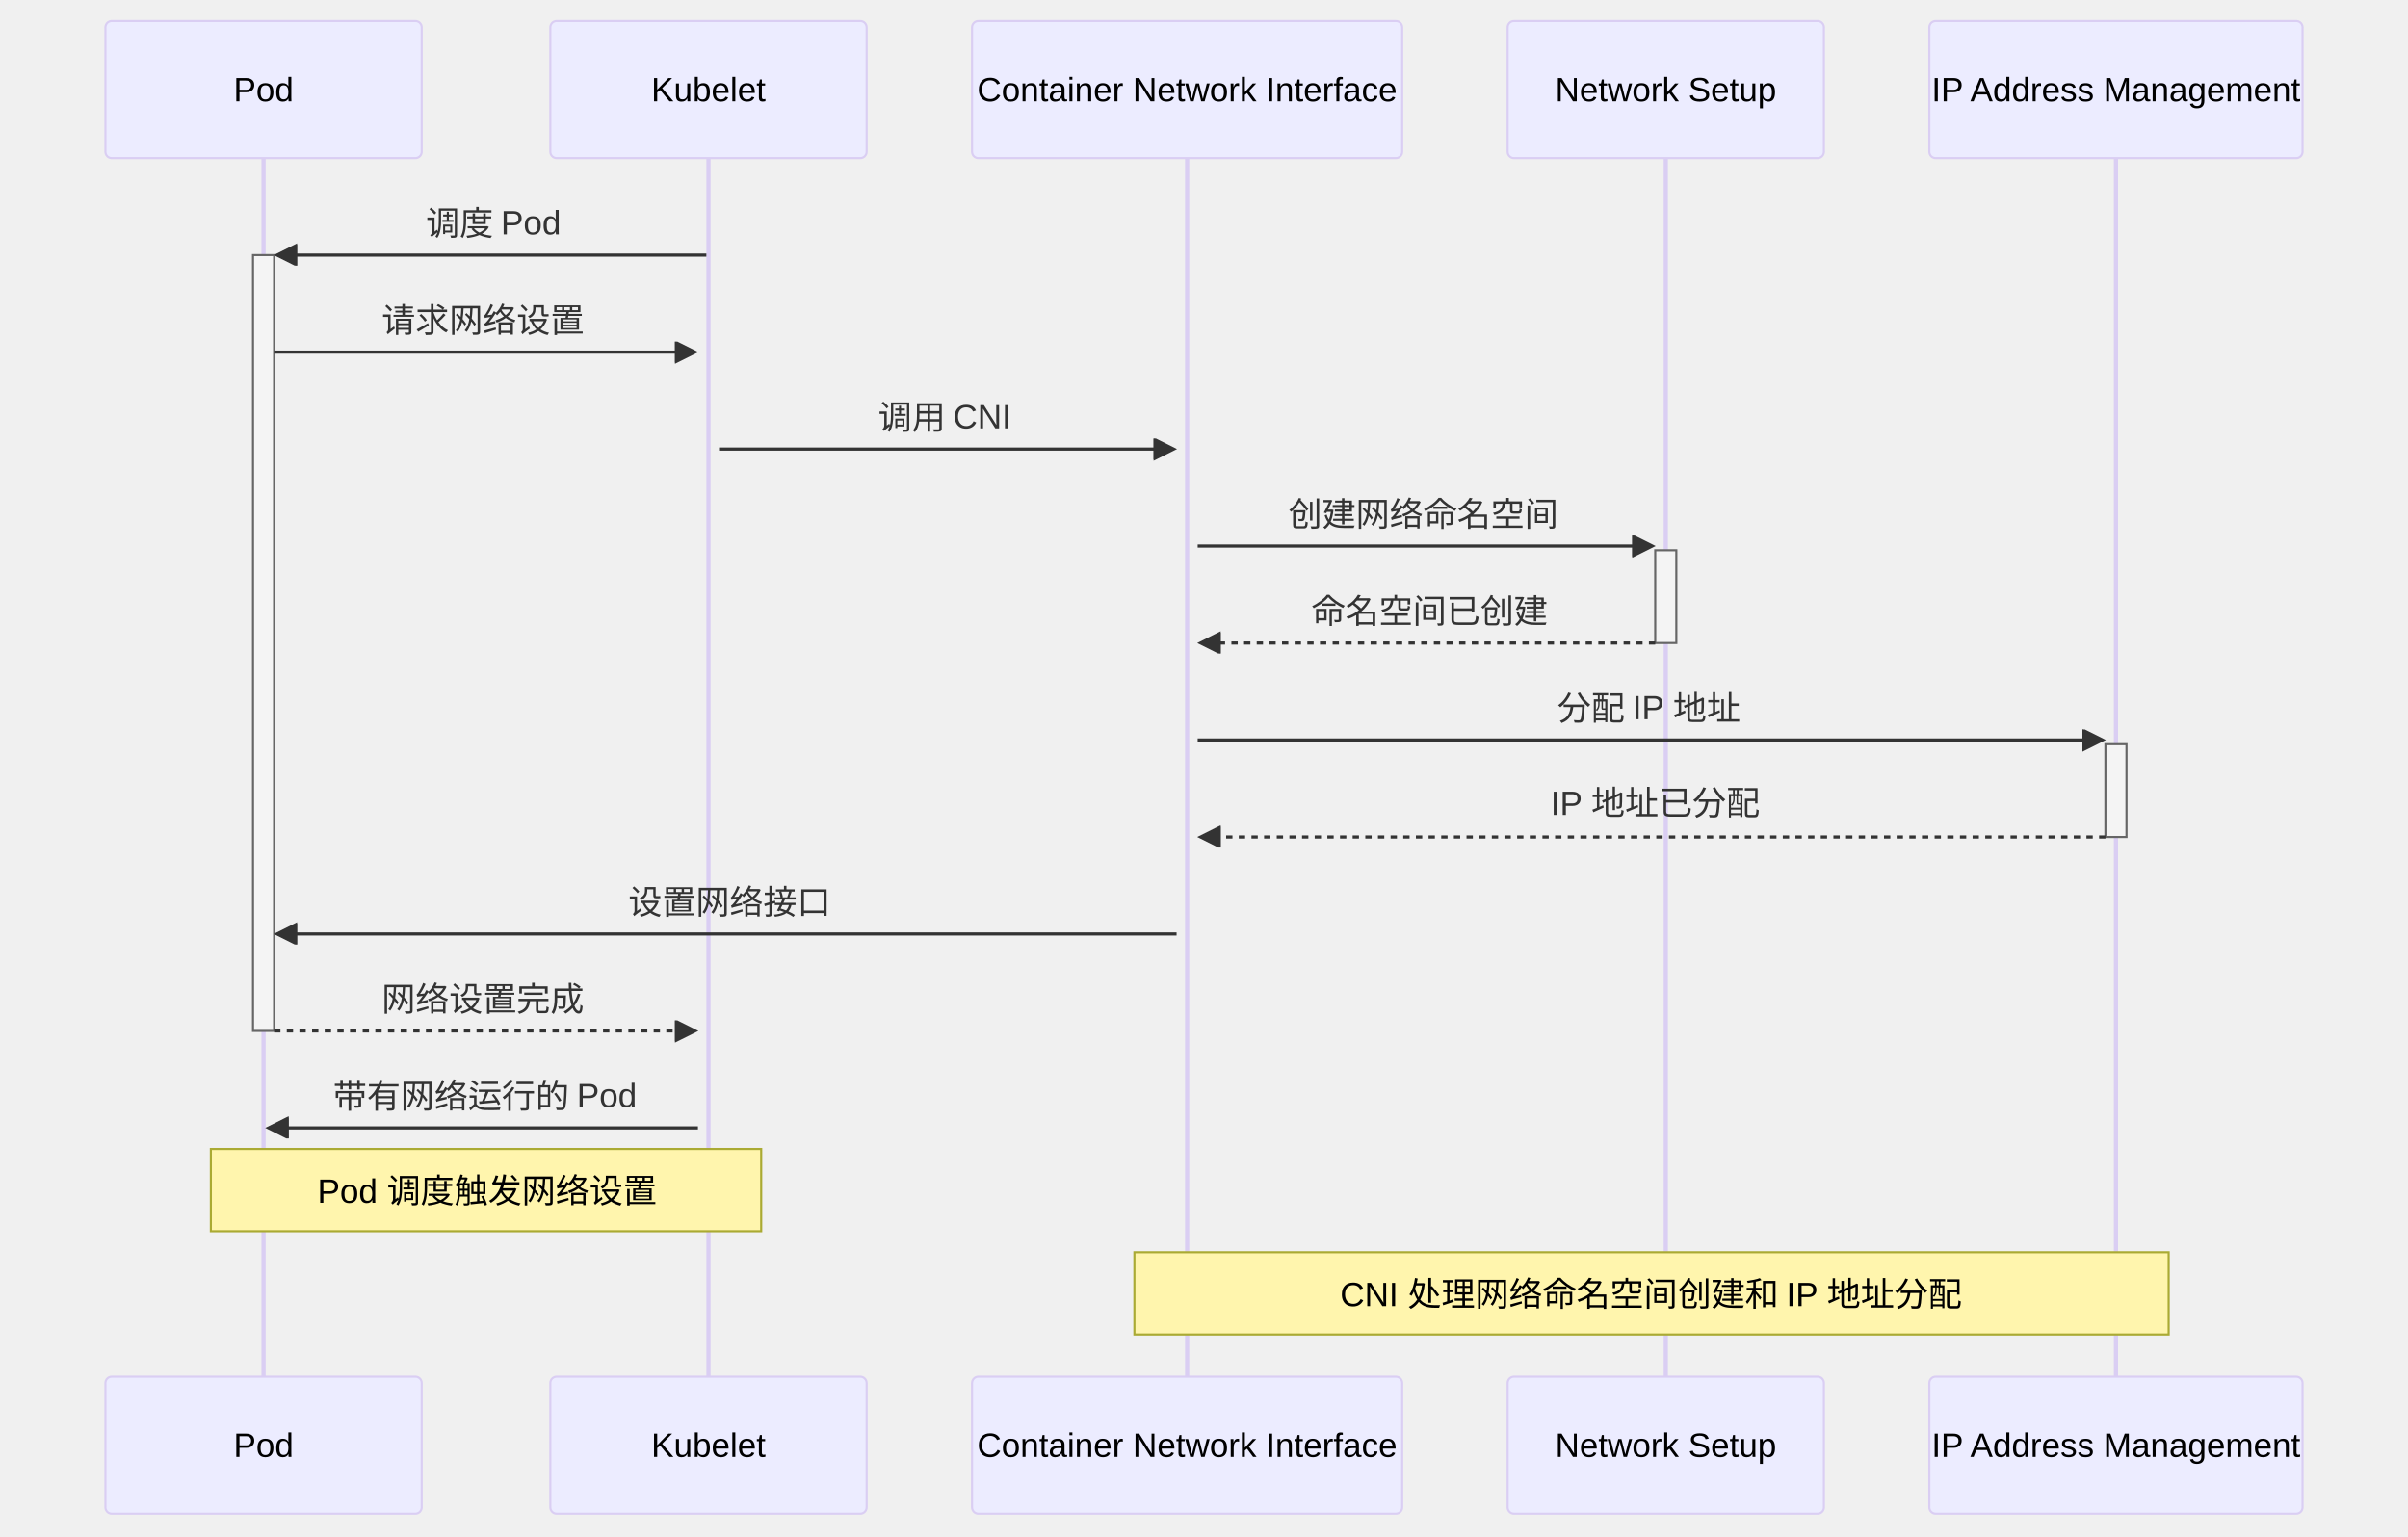
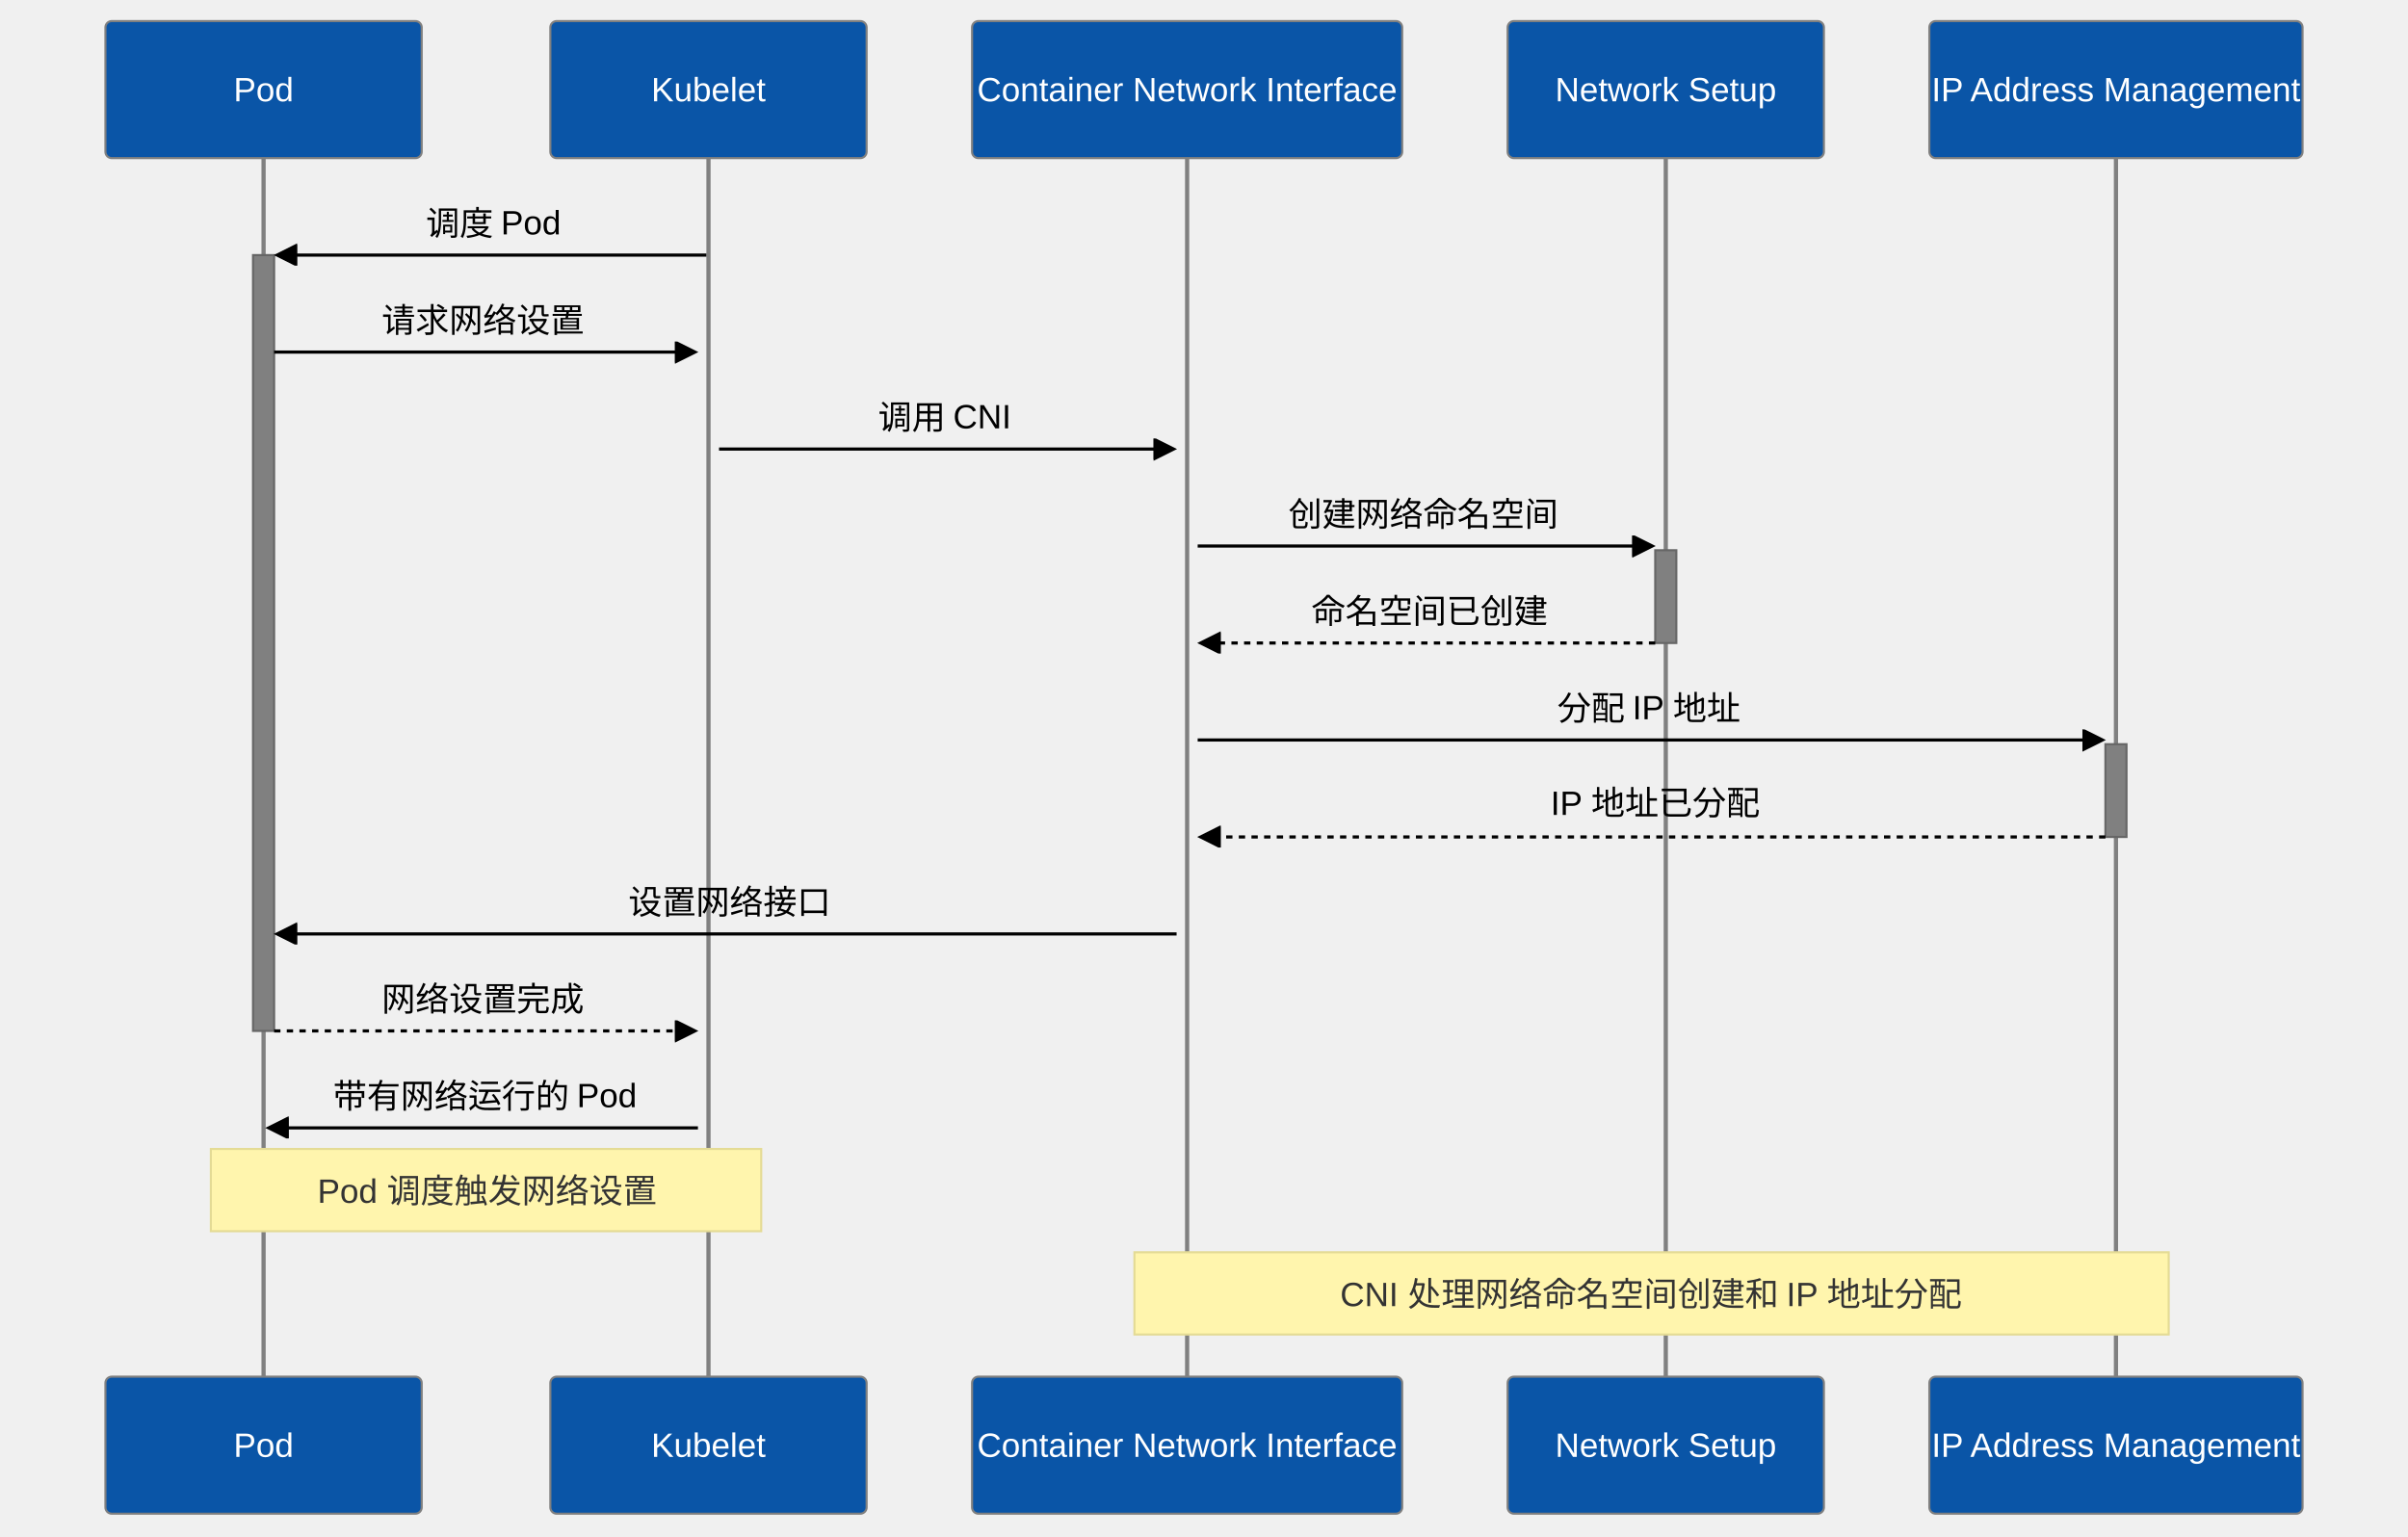
<svg xmlns="http://www.w3.org/2000/svg" aria-roledescription="sequence" role="graphics-document document" viewBox="-50 -10 1142 729" style="max-width: 1142px; background-color: white;" width="100%" id="my-svg">
  <g>
    <rect class="actor actor-bottom" ry="3" rx="3" name="IPAM" height="65" width="177" stroke="#666" fill="#eaeaea" y="643" x="865" />
    <text style="text-anchor: middle; font-size: 16px; font-weight: 400;" class="actor" alignment-baseline="central" dominant-baseline="central" y="675.5" x="953.5">
      <tspan dy="0" x="953.5">IP Address Management</tspan>
    </text>
  </g>
  <g>
    <rect class="actor actor-bottom" ry="3" rx="3" name="NS" height="65" width="150" stroke="#666" fill="#eaeaea" y="643" x="665" />
    <text style="text-anchor: middle; font-size: 16px; font-weight: 400;" class="actor" alignment-baseline="central" dominant-baseline="central" y="675.5" x="740">
      <tspan dy="0" x="740">Network Setup</tspan>
    </text>
  </g>
  <g>
    <rect class="actor actor-bottom" ry="3" rx="3" name="CNI" height="65" width="204" stroke="#666" fill="#eaeaea" y="643" x="411" />
    <text style="text-anchor: middle; font-size: 16px; font-weight: 400;" class="actor" alignment-baseline="central" dominant-baseline="central" y="675.5" x="513">
      <tspan dy="0" x="513">Container Network Interface</tspan>
    </text>
  </g>
  <g>
    <rect class="actor actor-bottom" ry="3" rx="3" name="K" height="65" width="150" stroke="#666" fill="#eaeaea" y="643" x="211" />
    <text style="text-anchor: middle; font-size: 16px; font-weight: 400;" class="actor" alignment-baseline="central" dominant-baseline="central" y="675.5" x="286">
      <tspan dy="0" x="286">Kubelet</tspan>
    </text>
  </g>
  <g>
    <rect class="actor actor-bottom" ry="3" rx="3" name="P" height="65" width="150" stroke="#666" fill="#eaeaea" y="643" x="0" />
    <text style="text-anchor: middle; font-size: 16px; font-weight: 400;" class="actor" alignment-baseline="central" dominant-baseline="central" y="675.5" x="75">
      <tspan dy="0" x="75">Pod</tspan>
    </text>
  </g>
  <g>
    <line stroke="#999" stroke-width="0.5px" class="200" y2="643" x2="953.5" y1="5" x1="953.5" id="actor4" />
    <g id="root-4">
      <rect class="actor actor-top" ry="3" rx="3" name="IPAM" height="65" width="177" stroke="#666" fill="#eaeaea" y="0" x="865" />
      <text style="text-anchor: middle; font-size: 16px; font-weight: 400;" class="actor" alignment-baseline="central" dominant-baseline="central" y="32.5" x="953.5">
        <tspan dy="0" x="953.5">IP Address Management</tspan>
      </text>
    </g>
  </g>
  <g>
    <line stroke="#999" stroke-width="0.5px" class="200" y2="643" x2="740" y1="5" x1="740" id="actor3" />
    <g id="root-3">
      <rect class="actor actor-top" ry="3" rx="3" name="NS" height="65" width="150" stroke="#666" fill="#eaeaea" y="0" x="665" />
      <text style="text-anchor: middle; font-size: 16px; font-weight: 400;" class="actor" alignment-baseline="central" dominant-baseline="central" y="32.5" x="740">
        <tspan dy="0" x="740">Network Setup</tspan>
      </text>
    </g>
  </g>
  <g>
    <line stroke="#999" stroke-width="0.5px" class="200" y2="643" x2="513" y1="5" x1="513" id="actor2" />
    <g id="root-2">
      <rect class="actor actor-top" ry="3" rx="3" name="CNI" height="65" width="204" stroke="#666" fill="#eaeaea" y="0" x="411" />
      <text style="text-anchor: middle; font-size: 16px; font-weight: 400;" class="actor" alignment-baseline="central" dominant-baseline="central" y="32.5" x="513">
        <tspan dy="0" x="513">Container Network Interface</tspan>
      </text>
    </g>
  </g>
  <g>
    <line stroke="#999" stroke-width="0.5px" class="200" y2="643" x2="286" y1="5" x1="286" id="actor1" />
    <g id="root-1">
      <rect class="actor actor-top" ry="3" rx="3" name="K" height="65" width="150" stroke="#666" fill="#eaeaea" y="0" x="211" />
      <text style="text-anchor: middle; font-size: 16px; font-weight: 400;" class="actor" alignment-baseline="central" dominant-baseline="central" y="32.5" x="286">
        <tspan dy="0" x="286">Kubelet</tspan>
      </text>
    </g>
  </g>
  <g>
    <line stroke="#999" stroke-width="0.5px" class="200" y2="643" x2="75" y1="5" x1="75" id="actor0" />
    <g id="root-0">
      <rect class="actor actor-top" ry="3" rx="3" name="P" height="65" width="150" stroke="#666" fill="#eaeaea" y="0" x="0" />
      <text style="text-anchor: middle; font-size: 16px; font-weight: 400;" class="actor" alignment-baseline="central" dominant-baseline="central" y="32.5" x="75">
        <tspan dy="0" x="75">Pod</tspan>
      </text>
    </g>
  </g>
-   <style>#my-svg{font-family:"trebuchet ms",verdana,arial,sans-serif;font-size:16px;fill:#333;}#my-svg .error-icon{fill:#552222;}#my-svg .error-text{fill:#552222;stroke:#552222;}#my-svg .edge-thickness-normal{stroke-width:2px;}#my-svg .edge-thickness-thick{stroke-width:3.5px;}#my-svg .edge-pattern-solid{stroke-dasharray:0;}#my-svg .edge-pattern-dashed{stroke-dasharray:3;}#my-svg .edge-pattern-dotted{stroke-dasharray:2;}#my-svg .marker{fill:#333333;stroke:#333333;}#my-svg .marker.cross{stroke:#333333;}#my-svg svg{font-family:"trebuchet ms",verdana,arial,sans-serif;font-size:16px;}#my-svg .actor{stroke:hsl(259.626, 59.777%, 87.902%);fill:#ECECFF;}#my-svg text.actor&gt;tspan{fill:black;stroke:none;}#my-svg .actor-line{stroke:grey;}#my-svg .messageLine0{stroke-width:1.5;stroke-dasharray:none;stroke:#333;}#my-svg .messageLine1{stroke-width:1.5;stroke-dasharray:2,2;stroke:#333;}#my-svg #arrowhead path{fill:#333;stroke:#333;}#my-svg .sequenceNumber{fill:white;}#my-svg #sequencenumber{fill:#333;}#my-svg #crosshead path{fill:#333;stroke:#333;}#my-svg .messageText{fill:#333;stroke:none;}#my-svg .labelBox{stroke:hsl(259.626, 59.777%, 87.902%);fill:#ECECFF;}#my-svg .labelText,#my-svg .labelText&gt;tspan{fill:black;stroke:none;}#my-svg .loopText,#my-svg .loopText&gt;tspan{fill:black;stroke:none;}#my-svg .loopLine{stroke-width:2px;stroke-dasharray:2,2;stroke:hsl(259.626, 59.777%, 87.902%);fill:hsl(259.626, 59.777%, 87.902%);}#my-svg .note{stroke:#aaaa33;fill:#fff5ad;}#my-svg .noteText,#my-svg .noteText&gt;tspan{fill:black;stroke:none;}#my-svg .activation0{fill:#f4f4f4;stroke:#666;}#my-svg .activation1{fill:#f4f4f4;stroke:#666;}#my-svg .activation2{fill:#f4f4f4;stroke:#666;}#my-svg .actorPopupMenu{position:absolute;}#my-svg .actorPopupMenuPanel{position:absolute;fill:#ECECFF;box-shadow:0px 8px 16px 0px rgba(0,0,0,0.2);filter:drop-shadow(3px 5px 2px rgb(0 0 0 / 0.4));}#my-svg .actor-man line{stroke:hsl(259.626, 59.777%, 87.902%);fill:#ECECFF;}#my-svg .actor-man circle,#my-svg line{stroke:hsl(259.626, 59.777%, 87.902%);fill:#ECECFF;stroke-width:2px;}#my-svg :root{--mermaid-font-family:"trebuchet ms",verdana,arial,sans-serif;}</style>
+   <style>#my-svg{font-family:"trebuchet ms",verdana,arial,sans-serif;font-size:16px;fill:black;}#my-svg .error-icon{fill:hsl(31.338, 88.701%, 39.706%);}#my-svg .error-text{fill:black;stroke:black;}#my-svg .edge-thickness-normal{stroke-width:2px;}#my-svg .edge-thickness-thick{stroke-width:3.5px;}#my-svg .edge-pattern-solid{stroke-dasharray:0;}#my-svg .edge-pattern-dashed{stroke-dasharray:3;}#my-svg .edge-pattern-dotted{stroke-dasharray:2;}#my-svg .marker{fill:#0b0b0b;stroke:#0b0b0b;}#my-svg .marker.cross{stroke:#0b0b0b;}#my-svg svg{font-family:"trebuchet ms",verdana,arial,sans-serif;font-size:16px;}#my-svg .actor{stroke:gray;fill:#0a55a7;}#my-svg text.actor&gt;tspan{fill:white;stroke:none;}#my-svg .actor-line{stroke:grey;}#my-svg .messageLine0{stroke-width:1.5;stroke-dasharray:none;stroke:black;}#my-svg .messageLine1{stroke-width:1.5;stroke-dasharray:2,2;stroke:black;}#my-svg #arrowhead path{fill:black;stroke:black;}#my-svg .sequenceNumber{fill:#f4f4f4;}#my-svg #sequencenumber{fill:black;}#my-svg #crosshead path{fill:black;stroke:black;}#my-svg .messageText{fill:black;stroke:none;}#my-svg .labelBox{stroke:gray;fill:#0a55a7;}#my-svg .labelText,#my-svg .labelText&gt;tspan{fill:white;stroke:none;}#my-svg .loopText,#my-svg .loopText&gt;tspan{fill:white;stroke:none;}#my-svg .loopLine{stroke-width:2px;stroke-dasharray:2,2;stroke:gray;fill:gray;}#my-svg .note{stroke:hsl(52.683, 60%, 73.922%);fill:#fff5ad;}#my-svg .noteText,#my-svg .noteText&gt;tspan{fill:#333;stroke:none;}#my-svg .activation0{fill:gray;stroke:hsl(0, 0%, 40.196%);}#my-svg .activation1{fill:gray;stroke:hsl(0, 0%, 40.196%);}#my-svg .activation2{fill:gray;stroke:hsl(0, 0%, 40.196%);}#my-svg .actorPopupMenu{position:absolute;}#my-svg .actorPopupMenuPanel{position:absolute;fill:#0a55a7;box-shadow:0px 8px 16px 0px rgba(0,0,0,0.2);filter:drop-shadow(3px 5px 2px rgb(0 0 0 / 0.4));}#my-svg .actor-man line{stroke:gray;fill:#0a55a7;}#my-svg .actor-man circle,#my-svg line{stroke:gray;fill:#0a55a7;stroke-width:2px;}#my-svg :root{--mermaid-font-family:"trebuchet ms",verdana,arial,sans-serif;}</style>
  <g />
  <defs>
    <symbol height="24" width="24" id="computer">
      <path d="M2 2v13h20v-13h-20zm18 11h-16v-9h16v9zm-10.228 6l.466-1h3.524l.467 1h-4.457zm14.228 3h-24l2-6h2.104l-1.33 4h18.45l-1.297-4h2.073l2 6zm-5-10h-14v-7h14v7z" transform="scale(.5)" />
    </symbol>
  </defs>
  <defs>
    <symbol clip-rule="evenodd" fill-rule="evenodd" id="database">
      <path d="M12.258.001l.256.004.255.005.253.008.251.01.249.012.247.015.246.016.242.019.241.02.239.023.236.024.233.027.231.028.229.031.225.032.223.034.22.036.217.038.214.04.211.041.208.043.205.045.201.046.198.048.194.05.191.051.187.053.183.054.18.056.175.057.172.059.168.06.163.061.16.063.155.064.15.066.074.033.073.033.071.034.07.034.069.035.068.035.067.035.066.035.064.036.064.036.062.036.06.036.06.037.058.037.058.037.055.038.055.038.053.038.052.038.051.039.05.039.048.039.047.039.045.04.044.04.043.04.041.04.04.041.039.041.037.041.036.041.034.041.033.042.032.042.03.042.029.042.027.042.026.043.024.043.023.043.021.043.02.043.018.044.017.043.015.044.013.044.012.044.011.045.009.044.007.045.006.045.004.045.002.045.001.045v17l-.001.045-.002.045-.004.045-.006.045-.007.045-.009.044-.011.045-.012.044-.013.044-.015.044-.017.043-.018.044-.02.043-.021.043-.023.043-.024.043-.026.043-.027.042-.029.042-.03.042-.032.042-.033.042-.034.041-.036.041-.037.041-.039.041-.04.041-.041.04-.043.04-.044.04-.045.04-.047.039-.048.039-.05.039-.051.039-.052.038-.053.038-.055.038-.055.038-.058.037-.058.037-.06.037-.06.036-.062.036-.064.036-.064.036-.066.035-.067.035-.068.035-.069.035-.07.034-.071.034-.073.033-.074.033-.15.066-.155.064-.16.063-.163.061-.168.06-.172.059-.175.057-.18.056-.183.054-.187.053-.191.051-.194.05-.198.048-.201.046-.205.045-.208.043-.211.041-.214.04-.217.038-.22.036-.223.034-.225.032-.229.031-.231.028-.233.027-.236.024-.239.023-.241.02-.242.019-.246.016-.247.015-.249.012-.251.01-.253.008-.255.005-.256.004-.258.001-.258-.001-.256-.004-.255-.005-.253-.008-.251-.01-.249-.012-.247-.015-.245-.016-.243-.019-.241-.02-.238-.023-.236-.024-.234-.027-.231-.028-.228-.031-.226-.032-.223-.034-.22-.036-.217-.038-.214-.04-.211-.041-.208-.043-.204-.045-.201-.046-.198-.048-.195-.05-.19-.051-.187-.053-.184-.054-.179-.056-.176-.057-.172-.059-.167-.06-.164-.061-.159-.063-.155-.064-.151-.066-.074-.033-.072-.033-.072-.034-.07-.034-.069-.035-.068-.035-.067-.035-.066-.035-.064-.036-.063-.036-.062-.036-.061-.036-.06-.037-.058-.037-.057-.037-.056-.038-.055-.038-.053-.038-.052-.038-.051-.039-.049-.039-.049-.039-.046-.039-.046-.04-.044-.04-.043-.04-.041-.04-.04-.041-.039-.041-.037-.041-.036-.041-.034-.041-.033-.042-.032-.042-.03-.042-.029-.042-.027-.042-.026-.043-.024-.043-.023-.043-.021-.043-.02-.043-.018-.044-.017-.043-.015-.044-.013-.044-.012-.044-.011-.045-.009-.044-.007-.045-.006-.045-.004-.045-.002-.045-.001-.045v-17l.001-.045.002-.045.004-.045.006-.045.007-.045.009-.044.011-.045.012-.044.013-.044.015-.044.017-.043.018-.044.02-.043.021-.043.023-.043.024-.043.026-.043.027-.042.029-.042.03-.042.032-.042.033-.042.034-.041.036-.041.037-.041.039-.041.04-.041.041-.04.043-.04.044-.04.046-.04.046-.039.049-.039.049-.039.051-.039.052-.038.053-.038.055-.038.056-.038.057-.037.058-.037.06-.037.061-.036.062-.036.063-.036.064-.036.066-.035.067-.035.068-.035.069-.035.07-.034.072-.034.072-.033.074-.033.151-.066.155-.064.159-.063.164-.061.167-.06.172-.059.176-.057.179-.056.184-.054.187-.053.19-.051.195-.05.198-.048.201-.046.204-.045.208-.043.211-.041.214-.04.217-.038.22-.036.223-.034.226-.032.228-.031.231-.028.234-.027.236-.024.238-.023.241-.02.243-.019.245-.016.247-.015.249-.012.251-.01.253-.008.255-.005.256-.004.258-.001.258.001zm-9.258 20.499v.01l.001.021.003.021.004.022.005.021.006.022.007.022.009.023.01.022.011.023.012.023.013.023.015.023.016.024.017.023.018.024.019.024.021.024.022.025.023.024.024.025.052.049.056.05.061.051.066.051.07.051.075.051.079.052.084.052.088.052.092.052.097.052.102.051.105.052.11.052.114.051.119.051.123.051.127.05.131.05.135.05.139.048.144.049.147.047.152.047.155.047.16.045.163.045.167.043.171.043.176.041.178.041.183.039.187.039.19.037.194.035.197.035.202.033.204.031.209.03.212.029.216.027.219.025.222.024.226.021.23.02.233.018.236.016.24.015.243.012.246.01.249.008.253.005.256.004.259.001.26-.001.257-.004.254-.005.25-.008.247-.011.244-.012.241-.014.237-.016.233-.018.231-.021.226-.021.224-.024.22-.026.216-.027.212-.028.21-.031.205-.031.202-.034.198-.034.194-.036.191-.037.187-.039.183-.04.179-.04.175-.042.172-.043.168-.044.163-.045.16-.046.155-.046.152-.047.148-.048.143-.049.139-.049.136-.05.131-.05.126-.05.123-.051.118-.052.114-.051.11-.052.106-.052.101-.052.096-.052.092-.052.088-.053.083-.051.079-.052.074-.052.07-.051.065-.051.06-.051.056-.05.051-.05.023-.024.023-.025.021-.024.02-.024.019-.024.018-.024.017-.024.015-.023.014-.024.013-.023.012-.023.01-.023.01-.022.008-.022.006-.022.006-.022.004-.022.004-.021.001-.021.001-.021v-4.127l-.077.055-.08.053-.083.054-.085.053-.087.052-.09.052-.093.051-.095.05-.097.05-.1.049-.102.049-.105.048-.106.047-.109.047-.111.046-.114.045-.115.045-.118.044-.12.043-.122.042-.124.042-.126.041-.128.04-.13.04-.132.038-.134.038-.135.037-.138.037-.139.035-.142.035-.143.034-.144.033-.147.032-.148.031-.15.03-.151.03-.153.029-.154.027-.156.027-.158.026-.159.025-.161.024-.162.023-.163.022-.165.021-.166.02-.167.019-.169.018-.169.017-.171.016-.173.015-.173.014-.175.013-.175.012-.177.011-.178.01-.179.008-.179.008-.181.006-.182.005-.182.004-.184.003-.184.002h-.37l-.184-.002-.184-.003-.182-.004-.182-.005-.181-.006-.179-.008-.179-.008-.178-.01-.176-.011-.176-.012-.175-.013-.173-.014-.172-.015-.171-.016-.17-.017-.169-.018-.167-.019-.166-.02-.165-.021-.163-.022-.162-.023-.161-.024-.159-.025-.157-.026-.156-.027-.155-.027-.153-.029-.151-.03-.15-.03-.148-.031-.146-.032-.145-.033-.143-.034-.141-.035-.14-.035-.137-.037-.136-.037-.134-.038-.132-.038-.13-.04-.128-.04-.126-.041-.124-.042-.122-.042-.12-.044-.117-.043-.116-.045-.113-.045-.112-.046-.109-.047-.106-.047-.105-.048-.102-.049-.1-.049-.097-.05-.095-.05-.093-.052-.09-.051-.087-.052-.085-.053-.083-.054-.08-.054-.077-.054v4.127zm0-5.654v.011l.001.021.003.021.004.021.005.022.006.022.007.022.009.022.01.022.011.023.012.023.013.023.015.024.016.023.017.024.018.024.019.024.021.024.022.024.023.025.024.024.052.05.056.05.061.05.066.051.07.051.075.052.079.051.084.052.088.052.092.052.097.052.102.052.105.052.11.051.114.051.119.052.123.05.127.051.131.05.135.049.139.049.144.048.147.048.152.047.155.046.16.045.163.045.167.044.171.042.176.042.178.04.183.04.187.038.19.037.194.036.197.034.202.033.204.032.209.03.212.028.216.027.219.025.222.024.226.022.23.02.233.018.236.016.24.014.243.012.246.01.249.008.253.006.256.003.259.001.26-.001.257-.003.254-.006.25-.008.247-.01.244-.012.241-.015.237-.016.233-.018.231-.02.226-.022.224-.024.22-.025.216-.027.212-.029.21-.03.205-.032.202-.033.198-.035.194-.036.191-.037.187-.039.183-.039.179-.041.175-.042.172-.043.168-.044.163-.045.16-.045.155-.047.152-.047.148-.048.143-.048.139-.05.136-.049.131-.05.126-.051.123-.051.118-.051.114-.052.11-.052.106-.052.101-.052.096-.052.092-.052.088-.052.083-.052.079-.052.074-.051.07-.052.065-.051.06-.05.056-.051.051-.049.023-.025.023-.024.021-.025.02-.024.019-.024.018-.024.017-.024.015-.023.014-.023.013-.024.012-.022.01-.023.01-.023.008-.022.006-.022.006-.022.004-.021.004-.022.001-.021.001-.021v-4.139l-.077.054-.08.054-.083.054-.085.052-.087.053-.09.051-.093.051-.095.051-.097.05-.1.049-.102.049-.105.048-.106.047-.109.047-.111.046-.114.045-.115.044-.118.044-.12.044-.122.042-.124.042-.126.041-.128.04-.13.039-.132.039-.134.038-.135.037-.138.036-.139.036-.142.035-.143.033-.144.033-.147.033-.148.031-.15.03-.151.03-.153.028-.154.028-.156.027-.158.026-.159.025-.161.024-.162.023-.163.022-.165.021-.166.02-.167.019-.169.018-.169.017-.171.016-.173.015-.173.014-.175.013-.175.012-.177.011-.178.009-.179.009-.179.007-.181.007-.182.005-.182.004-.184.003-.184.002h-.37l-.184-.002-.184-.003-.182-.004-.182-.005-.181-.007-.179-.007-.179-.009-.178-.009-.176-.011-.176-.012-.175-.013-.173-.014-.172-.015-.171-.016-.17-.017-.169-.018-.167-.019-.166-.02-.165-.021-.163-.022-.162-.023-.161-.024-.159-.025-.157-.026-.156-.027-.155-.028-.153-.028-.151-.03-.15-.03-.148-.031-.146-.033-.145-.033-.143-.033-.141-.035-.14-.036-.137-.036-.136-.037-.134-.038-.132-.039-.13-.039-.128-.04-.126-.041-.124-.042-.122-.043-.12-.043-.117-.044-.116-.044-.113-.046-.112-.046-.109-.046-.106-.047-.105-.048-.102-.049-.1-.049-.097-.05-.095-.051-.093-.051-.09-.051-.087-.053-.085-.052-.083-.054-.08-.054-.077-.054v4.139zm0-5.666v.011l.001.02.003.022.004.021.005.022.006.021.007.022.009.023.01.022.011.023.012.023.013.023.015.023.016.024.017.024.018.023.019.024.021.025.022.024.023.024.024.025.052.05.056.05.061.05.066.051.07.051.075.052.079.051.084.052.088.052.092.052.097.052.102.052.105.051.11.052.114.051.119.051.123.051.127.05.131.05.135.05.139.049.144.048.147.048.152.047.155.046.16.045.163.045.167.043.171.043.176.042.178.04.183.04.187.038.19.037.194.036.197.034.202.033.204.032.209.03.212.028.216.027.219.025.222.024.226.021.23.02.233.018.236.017.24.014.243.012.246.01.249.008.253.006.256.003.259.001.26-.001.257-.003.254-.006.25-.008.247-.01.244-.013.241-.014.237-.016.233-.018.231-.02.226-.022.224-.024.22-.025.216-.027.212-.029.21-.03.205-.032.202-.033.198-.035.194-.036.191-.037.187-.039.183-.039.179-.041.175-.042.172-.043.168-.044.163-.045.16-.045.155-.047.152-.047.148-.048.143-.049.139-.049.136-.049.131-.051.126-.05.123-.051.118-.052.114-.051.11-.052.106-.052.101-.052.096-.052.092-.052.088-.052.083-.052.079-.052.074-.052.07-.051.065-.051.06-.051.056-.05.051-.049.023-.025.023-.025.021-.024.02-.024.019-.024.018-.024.017-.024.015-.023.014-.024.013-.023.012-.023.01-.022.01-.023.008-.022.006-.022.006-.022.004-.022.004-.021.001-.021.001-.021v-4.153l-.077.054-.08.054-.083.053-.085.053-.087.053-.09.051-.093.051-.095.051-.097.05-.1.049-.102.048-.105.048-.106.048-.109.046-.111.046-.114.046-.115.044-.118.044-.12.043-.122.043-.124.042-.126.041-.128.04-.13.039-.132.039-.134.038-.135.037-.138.036-.139.036-.142.034-.143.034-.144.033-.147.032-.148.032-.15.03-.151.03-.153.028-.154.028-.156.027-.158.026-.159.024-.161.024-.162.023-.163.023-.165.021-.166.02-.167.019-.169.018-.169.017-.171.016-.173.015-.173.014-.175.013-.175.012-.177.01-.178.01-.179.009-.179.007-.181.006-.182.006-.182.004-.184.003-.184.001-.185.001-.185-.001-.184-.001-.184-.003-.182-.004-.182-.006-.181-.006-.179-.007-.179-.009-.178-.01-.176-.01-.176-.012-.175-.013-.173-.014-.172-.015-.171-.016-.17-.017-.169-.018-.167-.019-.166-.02-.165-.021-.163-.023-.162-.023-.161-.024-.159-.024-.157-.026-.156-.027-.155-.028-.153-.028-.151-.03-.15-.03-.148-.032-.146-.032-.145-.033-.143-.034-.141-.034-.14-.036-.137-.036-.136-.037-.134-.038-.132-.039-.13-.039-.128-.041-.126-.041-.124-.041-.122-.043-.12-.043-.117-.044-.116-.044-.113-.046-.112-.046-.109-.046-.106-.048-.105-.048-.102-.048-.1-.05-.097-.049-.095-.051-.093-.051-.09-.052-.087-.052-.085-.053-.083-.053-.08-.054-.077-.054v4.153zm8.74-8.179l-.257.004-.254.005-.25.008-.247.011-.244.012-.241.014-.237.016-.233.018-.231.021-.226.022-.224.023-.22.026-.216.027-.212.028-.21.031-.205.032-.202.033-.198.034-.194.036-.191.038-.187.038-.183.04-.179.041-.175.042-.172.043-.168.043-.163.045-.16.046-.155.046-.152.048-.148.048-.143.048-.139.049-.136.05-.131.05-.126.051-.123.051-.118.051-.114.052-.11.052-.106.052-.101.052-.096.052-.092.052-.088.052-.083.052-.079.052-.074.051-.07.052-.065.051-.06.05-.056.05-.051.05-.023.025-.023.024-.021.024-.02.025-.019.024-.018.024-.017.023-.015.024-.014.023-.013.023-.012.023-.01.023-.01.022-.008.022-.006.023-.006.021-.004.022-.004.021-.001.021-.001.021.001.021.001.021.004.021.004.022.006.021.006.023.008.022.01.022.01.023.012.023.013.023.014.023.015.024.017.023.018.024.019.024.02.025.021.024.023.024.023.025.051.05.056.05.06.05.065.051.07.052.074.051.079.052.083.052.088.052.092.052.096.052.101.052.106.052.11.052.114.052.118.051.123.051.126.051.131.05.136.05.139.049.143.048.148.048.152.048.155.046.16.046.163.045.168.043.172.043.175.042.179.041.183.04.187.038.191.038.194.036.198.034.202.033.205.032.21.031.212.028.216.027.22.026.224.023.226.022.231.021.233.018.237.016.241.014.244.012.247.011.25.008.254.005.257.004.26.001.26-.001.257-.004.254-.005.25-.008.247-.011.244-.012.241-.014.237-.016.233-.018.231-.021.226-.022.224-.023.22-.026.216-.027.212-.028.21-.031.205-.032.202-.033.198-.034.194-.036.191-.038.187-.038.183-.04.179-.041.175-.042.172-.043.168-.043.163-.045.16-.046.155-.046.152-.048.148-.048.143-.048.139-.049.136-.05.131-.05.126-.051.123-.051.118-.051.114-.052.11-.052.106-.052.101-.052.096-.052.092-.052.088-.052.083-.052.079-.052.074-.051.07-.052.065-.051.06-.05.056-.05.051-.05.023-.025.023-.024.021-.024.02-.025.019-.024.018-.024.017-.023.015-.024.014-.023.013-.023.012-.023.01-.023.01-.022.008-.022.006-.023.006-.021.004-.022.004-.021.001-.021.001-.021-.001-.021-.001-.021-.004-.021-.004-.022-.006-.021-.006-.023-.008-.022-.01-.022-.01-.023-.012-.023-.013-.023-.014-.023-.015-.024-.017-.023-.018-.024-.019-.024-.02-.025-.021-.024-.023-.024-.023-.025-.051-.05-.056-.05-.06-.05-.065-.051-.07-.052-.074-.051-.079-.052-.083-.052-.088-.052-.092-.052-.096-.052-.101-.052-.106-.052-.11-.052-.114-.052-.118-.051-.123-.051-.126-.051-.131-.05-.136-.05-.139-.049-.143-.048-.148-.048-.152-.048-.155-.046-.16-.046-.163-.045-.168-.043-.172-.043-.175-.042-.179-.041-.183-.04-.187-.038-.191-.038-.194-.036-.198-.034-.202-.033-.205-.032-.21-.031-.212-.028-.216-.027-.22-.026-.224-.023-.226-.022-.231-.021-.233-.018-.237-.016-.241-.014-.244-.012-.247-.011-.25-.008-.254-.005-.257-.004-.26-.001-.26.001z" transform="scale(.5)" />
    </symbol>
  </defs>
  <defs>
    <symbol height="24" width="24" id="clock">
      <path d="M12 2c5.514 0 10 4.486 10 10s-4.486 10-10 10-10-4.486-10-10 4.486-10 10-10zm0-2c-6.627 0-12 5.373-12 12s5.373 12 12 12 12-5.373 12-12-5.373-12-12-12zm5.848 12.459c.202.038.202.333.001.372-1.907.361-6.045 1.111-6.547 1.111-.719 0-1.301-.582-1.301-1.301 0-.512.77-5.447 1.125-7.445.034-.192.312-.181.343.014l.985 6.238 5.394 1.011z" transform="scale(.5)" />
    </symbol>
  </defs>
  <defs>
    <marker orient="auto" markerHeight="12" markerWidth="12" markerUnits="userSpaceOnUse" refY="5" refX="7.9" id="arrowhead">
      <path d="M 0 0 L 10 5 L 0 10 z" />
    </marker>
  </defs>
  <defs>
    <marker refY="4.5" refX="4" orient="auto" markerHeight="8" markerWidth="15" id="crosshead">
      <path style="stroke-dasharray: 0, 0;" d="M 1,2 L 6,7 M 6,2 L 1,7" stroke-width="1pt" stroke="#000000" fill="none" />
    </marker>
  </defs>
  <defs>
    <marker orient="auto" markerHeight="28" markerWidth="20" refY="7" refX="15.5" id="filled-head">
      <path d="M 18,7 L9,13 L14,7 L9,1 Z" />
    </marker>
  </defs>
  <defs>
    <marker orient="auto" markerHeight="40" markerWidth="60" refY="15" refX="15" id="sequencenumber">
      <circle r="6" cy="15" cx="15" />
    </marker>
  </defs>
  <g>
    <rect class="activation0" ry="0" rx="0" height="368" width="10" stroke="#666" fill="#EDF2AE" y="111" x="70" />
  </g>
  <g />
  <g />
  <g>
    <rect class="activation0" ry="0" rx="0" height="44" width="10" stroke="#666" fill="#EDF2AE" y="251" x="735" />
  </g>
  <g>
    <rect class="activation0" ry="0" rx="0" height="44" width="10" stroke="#666" fill="#EDF2AE" y="343" x="948.5" />
  </g>
  <g>
    <rect class="note" ry="0" rx="0" height="39" width="261" stroke="#666" fill="#EDF2AE" y="535" x="50" />
    <text style="font-size: 16px; font-weight: 400;" dy="1em" class="noteText" alignment-baseline="middle" dominant-baseline="middle" text-anchor="middle" y="540" x="181">
      <tspan x="181">Pod 调度触发网络设置</tspan>
    </text>
  </g>
  <g>
    <rect class="note" ry="0" rx="0" height="39" width="490.5" stroke="#666" fill="#EDF2AE" y="584" x="488" />
    <text style="font-size: 16px; font-weight: 400;" dy="1em" class="noteText" alignment-baseline="middle" dominant-baseline="middle" text-anchor="middle" y="589" x="733">
      <tspan x="733">CNI 处理网络命名空间创建和 IP 地址分配</tspan>
    </text>
  </g>
  <text style="font-size: 16px; font-weight: 400;" dy="1em" class="messageText" alignment-baseline="middle" dominant-baseline="middle" text-anchor="middle" y="80" x="184">调度 Pod</text>
  <line style="fill: none;" marker-end="url(#arrowhead)" stroke="none" stroke-width="2" class="messageLine0" y2="111" x2="83" y1="111" x1="285" />
  <text style="font-size: 16px; font-weight: 400;" dy="1em" class="messageText" alignment-baseline="middle" dominant-baseline="middle" text-anchor="middle" y="126" x="179">请求网络设置</text>
  <line style="fill: none;" marker-end="url(#arrowhead)" stroke="none" stroke-width="2" class="messageLine0" y2="157" x2="278" y1="157" x1="80" />
  <text style="font-size: 16px; font-weight: 400;" dy="1em" class="messageText" alignment-baseline="middle" dominant-baseline="middle" text-anchor="middle" y="172" x="398">调用 CNI</text>
  <line style="fill: none;" marker-end="url(#arrowhead)" stroke="none" stroke-width="2" class="messageLine0" y2="203" x2="505" y1="203" x1="291" />
  <text style="font-size: 16px; font-weight: 400;" dy="1em" class="messageText" alignment-baseline="middle" dominant-baseline="middle" text-anchor="middle" y="218" x="625">创建网络命名空间</text>
  <line style="fill: none;" marker-end="url(#arrowhead)" stroke="none" stroke-width="2" class="messageLine0" y2="249" x2="732" y1="249" x1="518" />
  <text style="font-size: 16px; font-weight: 400;" dy="1em" class="messageText" alignment-baseline="middle" dominant-baseline="middle" text-anchor="middle" y="264" x="628">命名空间已创建</text>
  <line style="stroke-dasharray: 3, 3; fill: none;" marker-end="url(#arrowhead)" stroke="none" stroke-width="2" class="messageLine1" y2="295" x2="521" y1="295" x1="735" />
  <text style="font-size: 16px; font-weight: 400;" dy="1em" class="messageText" alignment-baseline="middle" dominant-baseline="middle" text-anchor="middle" y="310" x="732">分配 IP 地址</text>
  <line style="fill: none;" marker-end="url(#arrowhead)" stroke="none" stroke-width="2" class="messageLine0" y2="341" x2="945.5" y1="341" x1="518" />
  <text style="font-size: 16px; font-weight: 400;" dy="1em" class="messageText" alignment-baseline="middle" dominant-baseline="middle" text-anchor="middle" y="356" x="735">IP 地址已分配</text>
  <line style="stroke-dasharray: 3, 3; fill: none;" marker-end="url(#arrowhead)" stroke="none" stroke-width="2" class="messageLine1" y2="387" x2="521" y1="387" x1="948.5" />
  <text style="font-size: 16px; font-weight: 400;" dy="1em" class="messageText" alignment-baseline="middle" dominant-baseline="middle" text-anchor="middle" y="402" x="296">设置网络接口</text>
  <line style="fill: none;" marker-end="url(#arrowhead)" stroke="none" stroke-width="2" class="messageLine0" y2="433" x2="83" y1="433" x1="508" />
  <text style="font-size: 16px; font-weight: 400;" dy="1em" class="messageText" alignment-baseline="middle" dominant-baseline="middle" text-anchor="middle" y="448" x="179">网络设置完成</text>
  <line style="stroke-dasharray: 3, 3; fill: none;" marker-end="url(#arrowhead)" stroke="none" stroke-width="2" class="messageLine1" y2="479" x2="278" y1="479" x1="80" />
  <text style="font-size: 16px; font-weight: 400;" dy="1em" class="messageText" alignment-baseline="middle" dominant-baseline="middle" text-anchor="middle" y="494" x="180">带有网络运行的 Pod</text>
  <line style="fill: none;" marker-end="url(#arrowhead)" stroke="none" stroke-width="2" class="messageLine0" y2="525" x2="79" y1="525" x1="281" />
</svg>
